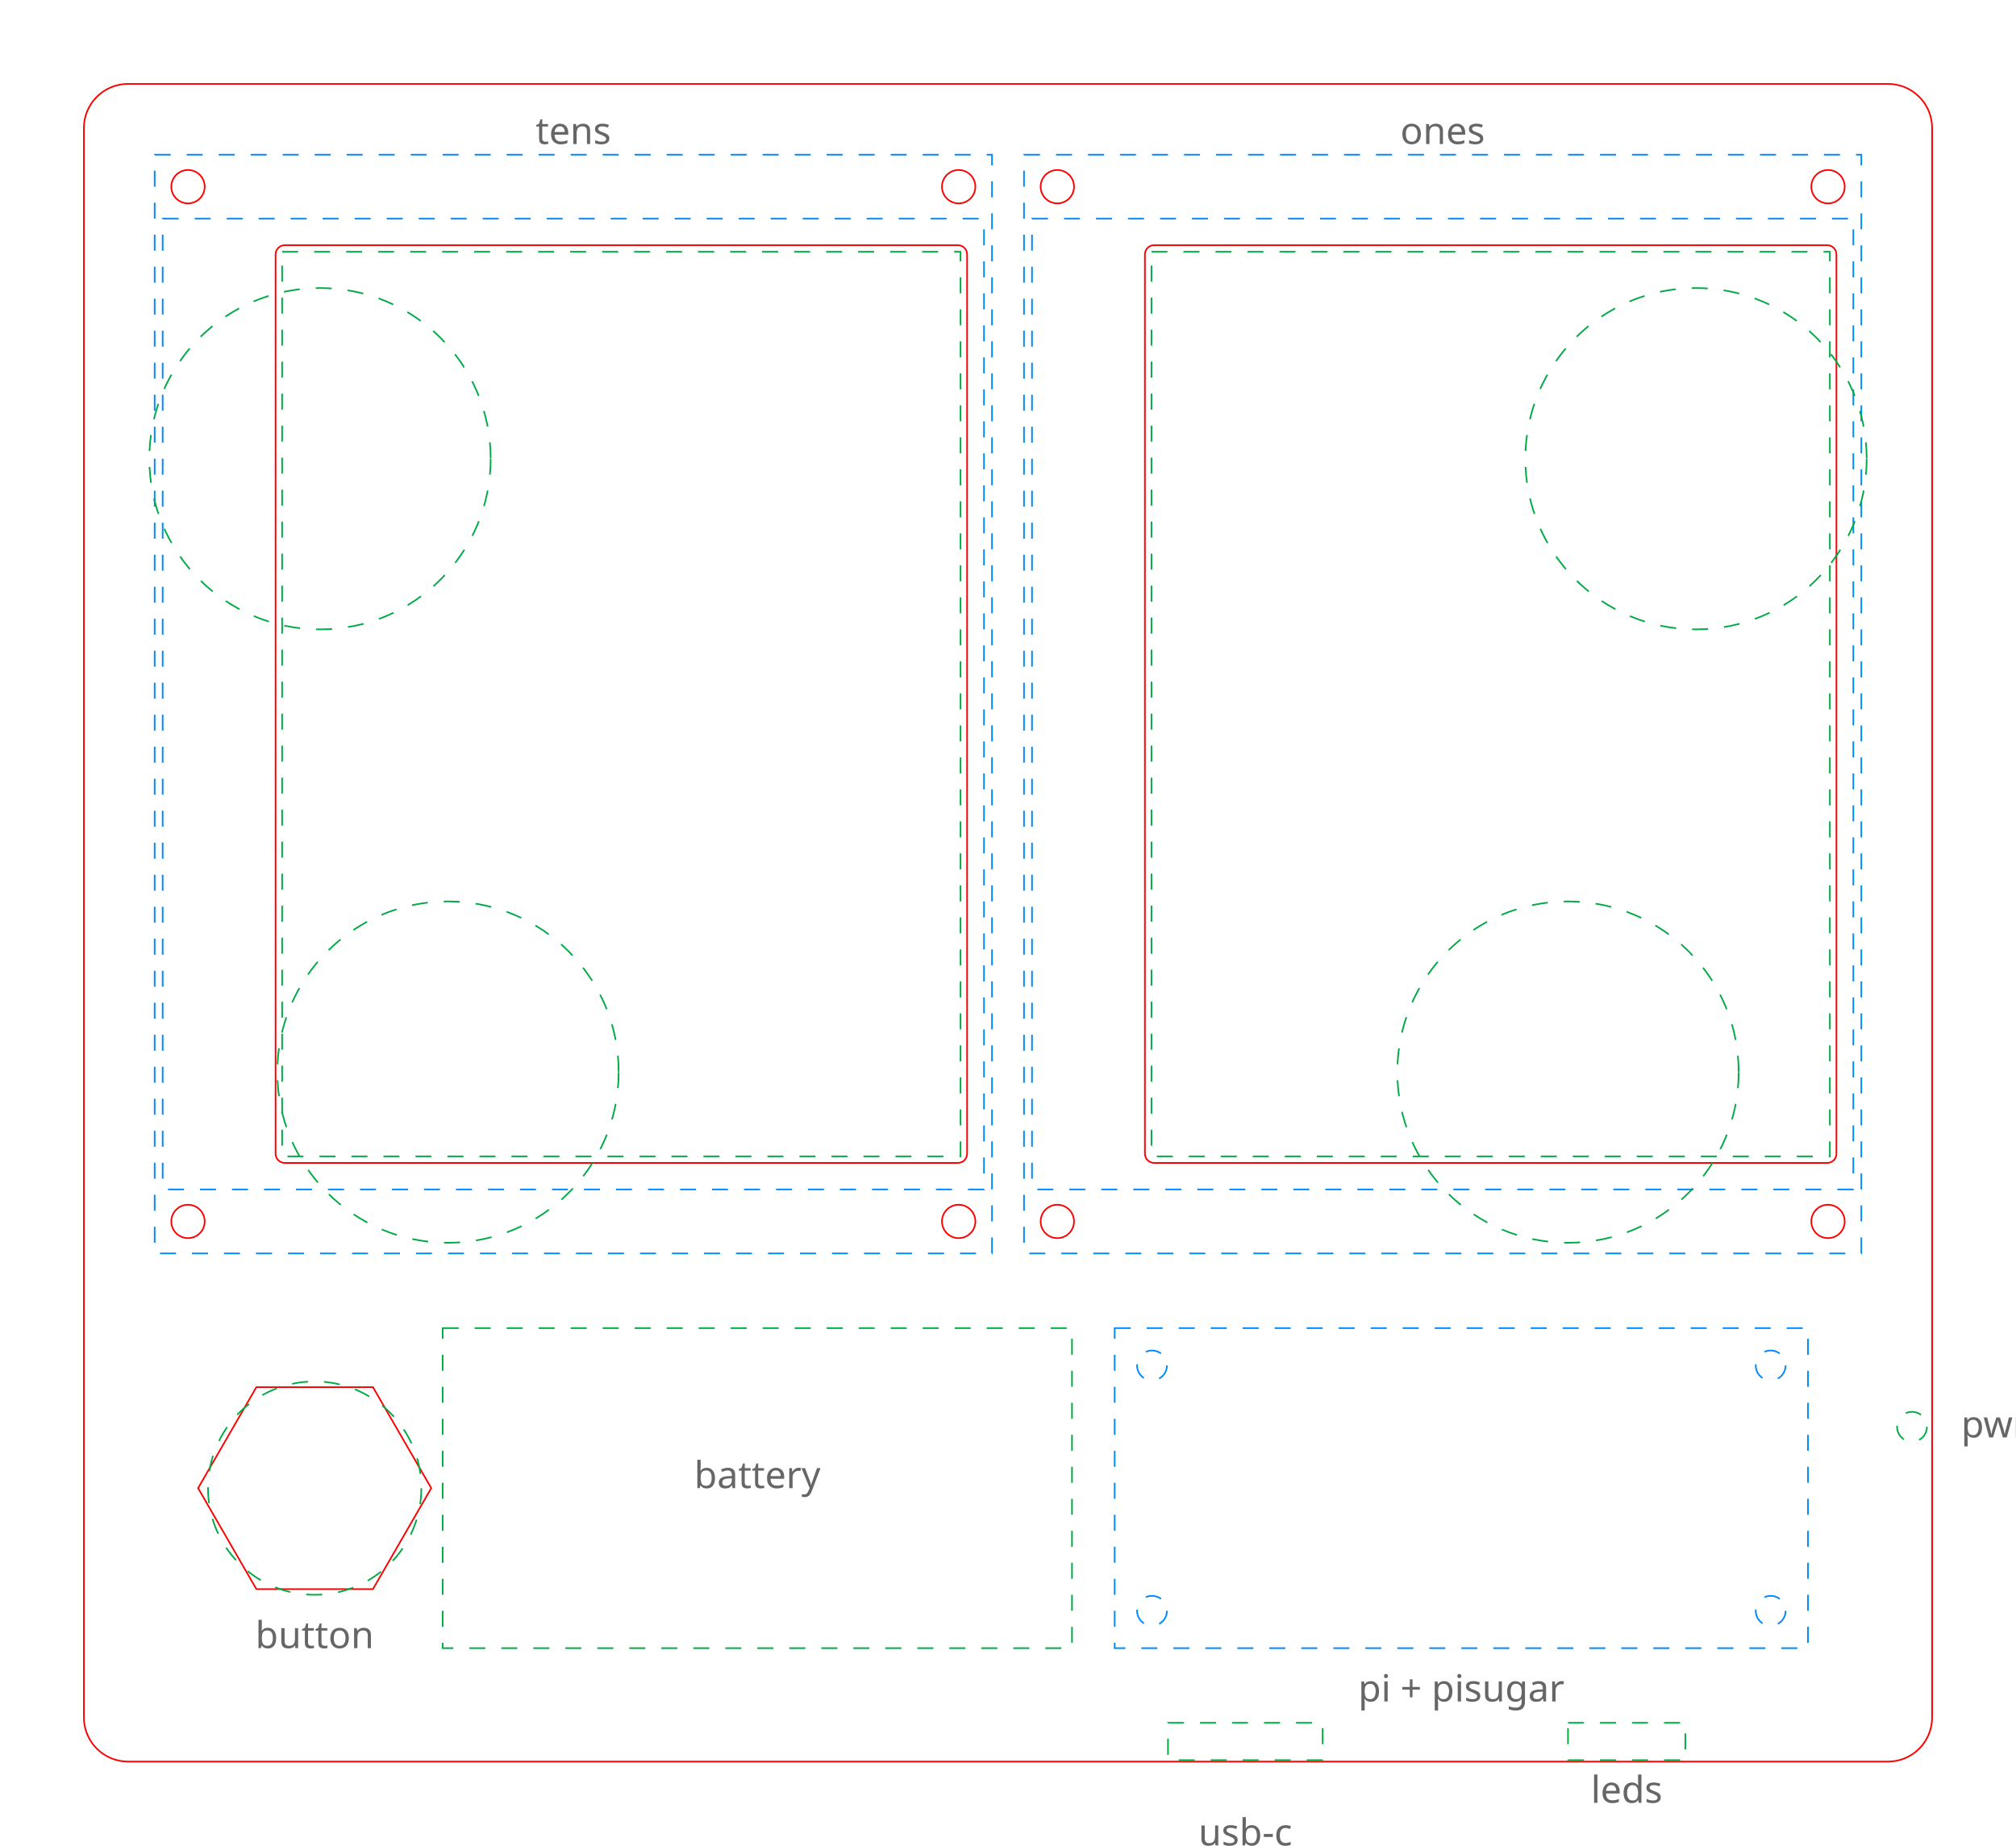
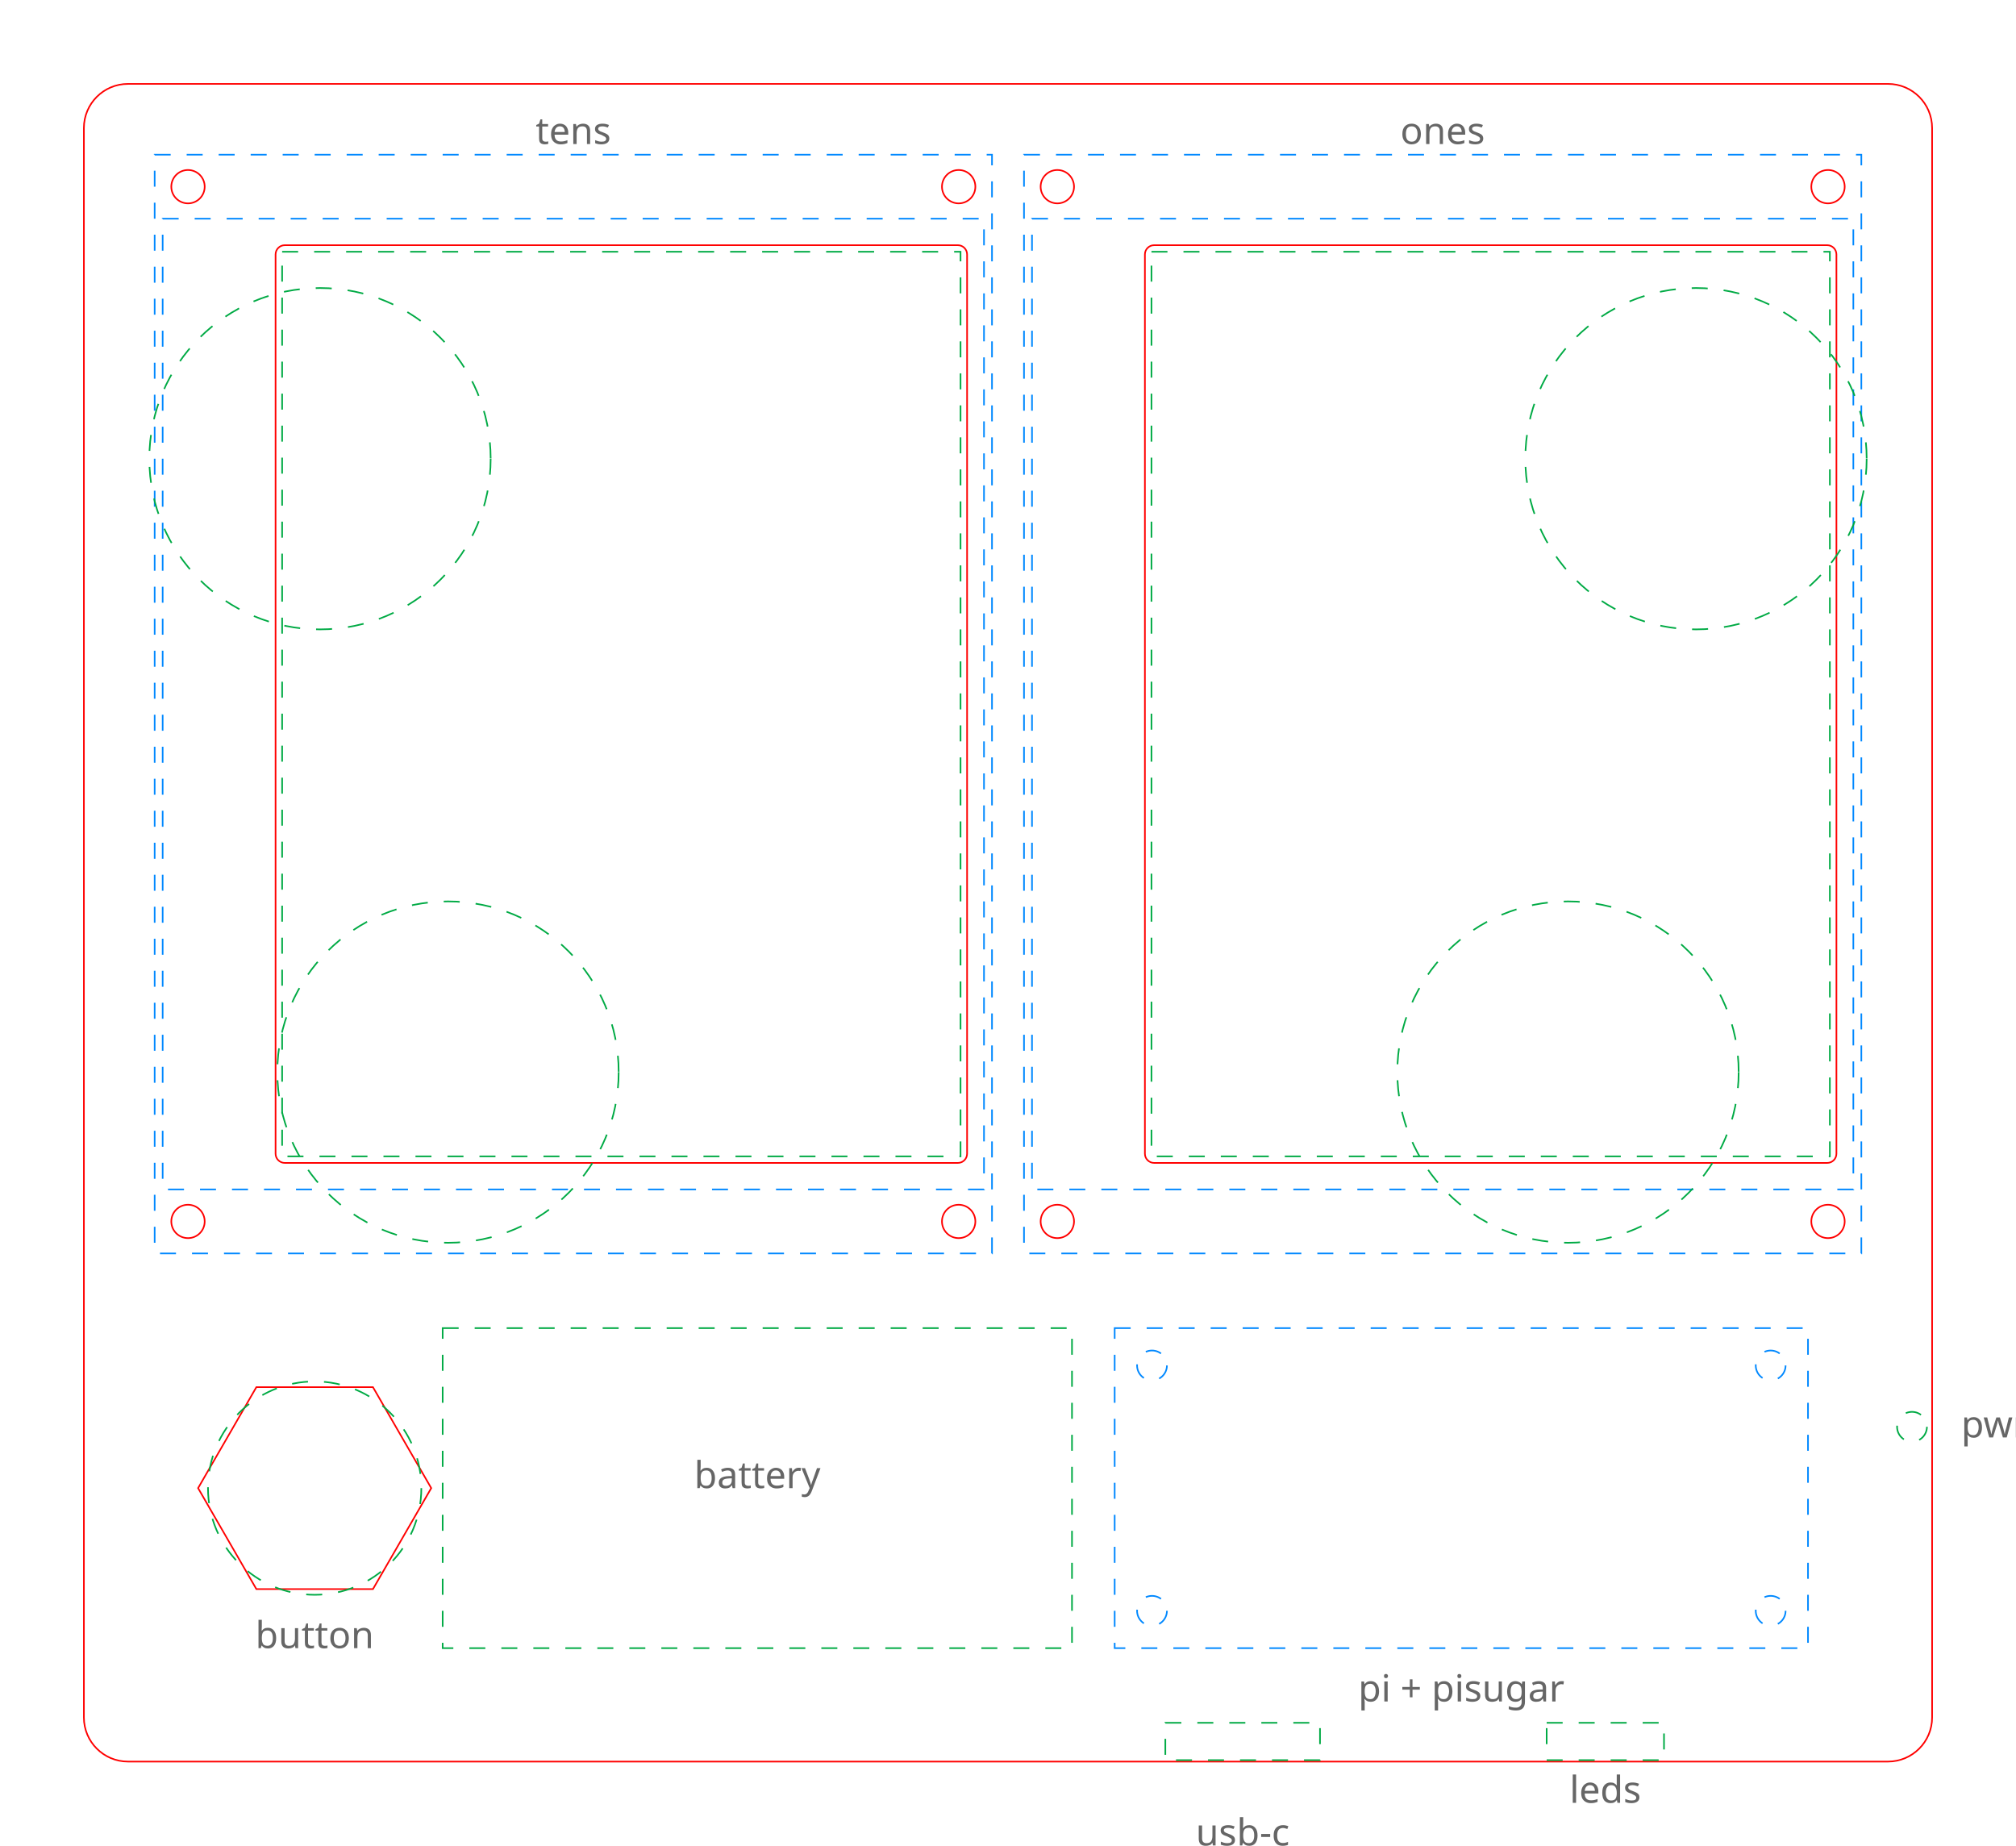
<svg xmlns="http://www.w3.org/2000/svg" width="189mm" height="173mm" viewBox="0 0 189 173">
  <g transform="translate(8,8)">
    <rect x="-0.135" y="-0.135" width="173.27" height="157.27" rx="4.135" fill="none" stroke="#ff0000" stroke-width="0.15" />
    <rect x="17.835" y="14.985" width="64.83" height="86.03" rx="0.865" fill="none" stroke="#ff0000" stroke-width="0.15" />
    <rect x="99.335" y="14.985" width="64.83" height="86.03" rx="0.865" fill="none" stroke="#ff0000" stroke-width="0.15" />
    <circle cx="9.625" cy="9.5" r="1.565" fill="none" stroke="#ff0000" stroke-width="0.15" />
    <circle cx="81.875" cy="9.5" r="1.565" fill="none" stroke="#ff0000" stroke-width="0.15" />
    <circle cx="9.625" cy="106.5" r="1.565" fill="none" stroke="#ff0000" stroke-width="0.15" />
    <circle cx="81.875" cy="106.5" r="1.565" fill="none" stroke="#ff0000" stroke-width="0.15" />
    <circle cx="91.125" cy="9.5" r="1.565" fill="none" stroke="#ff0000" stroke-width="0.15" />
    <circle cx="163.375" cy="9.5" r="1.565" fill="none" stroke="#ff0000" stroke-width="0.15" />
    <circle cx="91.125" cy="106.5" r="1.565" fill="none" stroke="#ff0000" stroke-width="0.15" />
    <circle cx="163.375" cy="106.5" r="1.565" fill="none" stroke="#ff0000" stroke-width="0.15" />
    <polygon points="32.429,131.5 26.965,140.965 16.035,140.965 10.571,131.5 16.035,122.035 26.965,122.035" fill="none" stroke="#ff0000" stroke-width="0.15" />
    <rect x="6.5" y="6.5" width="78.5" height="103" fill="none" stroke="#0088ff" stroke-width="0.15" stroke-dasharray="1.5,1.5" />
    <rect x="88" y="6.5" width="78.5" height="103" fill="none" stroke="#0088ff" stroke-width="0.15" stroke-dasharray="1.5,1.5" />
    <rect x="7.25" y="12.5" width="77" height="91" fill="none" stroke="#0088ff" stroke-width="0.15" stroke-dasharray="1.5,1.5" />
    <rect x="88.75" y="12.5" width="77" height="91" fill="none" stroke="#0088ff" stroke-width="0.15" stroke-dasharray="1.5,1.5" />
    <rect x="18.45" y="15.6" width="63.6" height="84.8" fill="none" stroke="#00aa44" stroke-width="0.15" stroke-dasharray="1.5,1.5" />
    <rect x="99.95" y="15.6" width="63.6" height="84.8" fill="none" stroke="#00aa44" stroke-width="0.15" stroke-dasharray="1.5,1.5" />
    <rect x="96.5" y="116.5" width="65" height="30" fill="none" stroke="#0088ff" stroke-width="0.15" stroke-dasharray="1.5,1.5" />
    <circle cx="100" cy="120" r="1.4" fill="none" stroke="#0088ff" stroke-width="0.15" stroke-dasharray="1.5,1.5" />
    <circle cx="100" cy="143" r="1.4" fill="none" stroke="#0088ff" stroke-width="0.15" stroke-dasharray="1.5,1.5" />
    <circle cx="158" cy="120" r="1.4" fill="none" stroke="#0088ff" stroke-width="0.15" stroke-dasharray="1.5,1.5" />
    <circle cx="158" cy="143" r="1.4" fill="none" stroke="#0088ff" stroke-width="0.15" stroke-dasharray="1.5,1.5" />
    <circle cx="21.5" cy="131.5" r="10" fill="none" stroke="#00aa44" stroke-width="0.15" stroke-dasharray="1.5,1.5" />
    <circle cx="22" cy="35" r="16" fill="none" stroke="#00aa44" stroke-width="0.15" stroke-dasharray="1.5,1.5" />
    <circle cx="151" cy="35" r="16" fill="none" stroke="#00aa44" stroke-width="0.15" stroke-dasharray="1.5,1.5" />
    <circle cx="34" cy="92.5" r="16" fill="none" stroke="#00aa44" stroke-width="0.15" stroke-dasharray="1.5,1.5" />
    <circle cx="139" cy="92.5" r="16" fill="none" stroke="#00aa44" stroke-width="0.15" stroke-dasharray="1.5,1.5" />
-     <rect x="101.5" y="153.5" width="14.5" height="3.5" fill="none" stroke="#00aa44" stroke-width="0.15" stroke-dasharray="1.5,1.5" />
-     <rect x="139" y="153.5" width="11" height="3.5" fill="none" stroke="#00aa44" stroke-width="0.15" stroke-dasharray="1.5,1.5" />
+     <rect x="101.25" y="153.5" width="14.5" height="3.5" fill="none" stroke="#00aa44" stroke-width="0.15" stroke-dasharray="1.5,1.5" />
+     <rect x="137" y="153.5" width="11" height="3.5" fill="none" stroke="#00aa44" stroke-width="0.15" stroke-dasharray="1.5,1.5" />
    <circle cx="171.25" cy="125.75" r="1.4" fill="none" stroke="#00aa44" stroke-width="0.15" stroke-dasharray="1.5,1.5" />
    <rect x="33.5" y="116.5" width="59" height="30" fill="none" stroke="#00aa44" stroke-width="0.15" stroke-dasharray="1.5,1.5" />
    <text x="45.75" y="5.5" font-size="3.5" font-family="sans-serif" fill="#666666" text-anchor="middle">tens</text>
    <text x="127.25" y="5.5" font-size="3.5" font-family="sans-serif" fill="#666666" text-anchor="middle">ones</text>
    <text x="129" y="151.5" font-size="3.5" font-family="sans-serif" fill="#666666" text-anchor="middle">pi + pisugar</text>
    <text x="21.5" y="146.5" font-size="3.5" font-family="sans-serif" fill="#666666" text-anchor="middle">button</text>
-     <text x="144.5" y="161" font-size="3.5" font-family="sans-serif" fill="#666666" text-anchor="middle">leds</text>
-     <text x="108.75" y="165" font-size="3.5" font-family="sans-serif" fill="#666666" text-anchor="middle">usb-c</text>
+     <text x="142.5" y="161" font-size="3.5" font-family="sans-serif" fill="#666666" text-anchor="middle">leds</text>
+     <text x="108.5" y="165" font-size="3.5" font-family="sans-serif" fill="#666666" text-anchor="middle">usb-c</text>
    <text x="179" y="126.75" font-size="3.5" font-family="sans-serif" fill="#666666" text-anchor="middle">pwr</text>
    <text x="63" y="131.5" font-size="3.5" font-family="sans-serif" fill="#666666" text-anchor="middle">battery</text>
  </g>
</svg>
